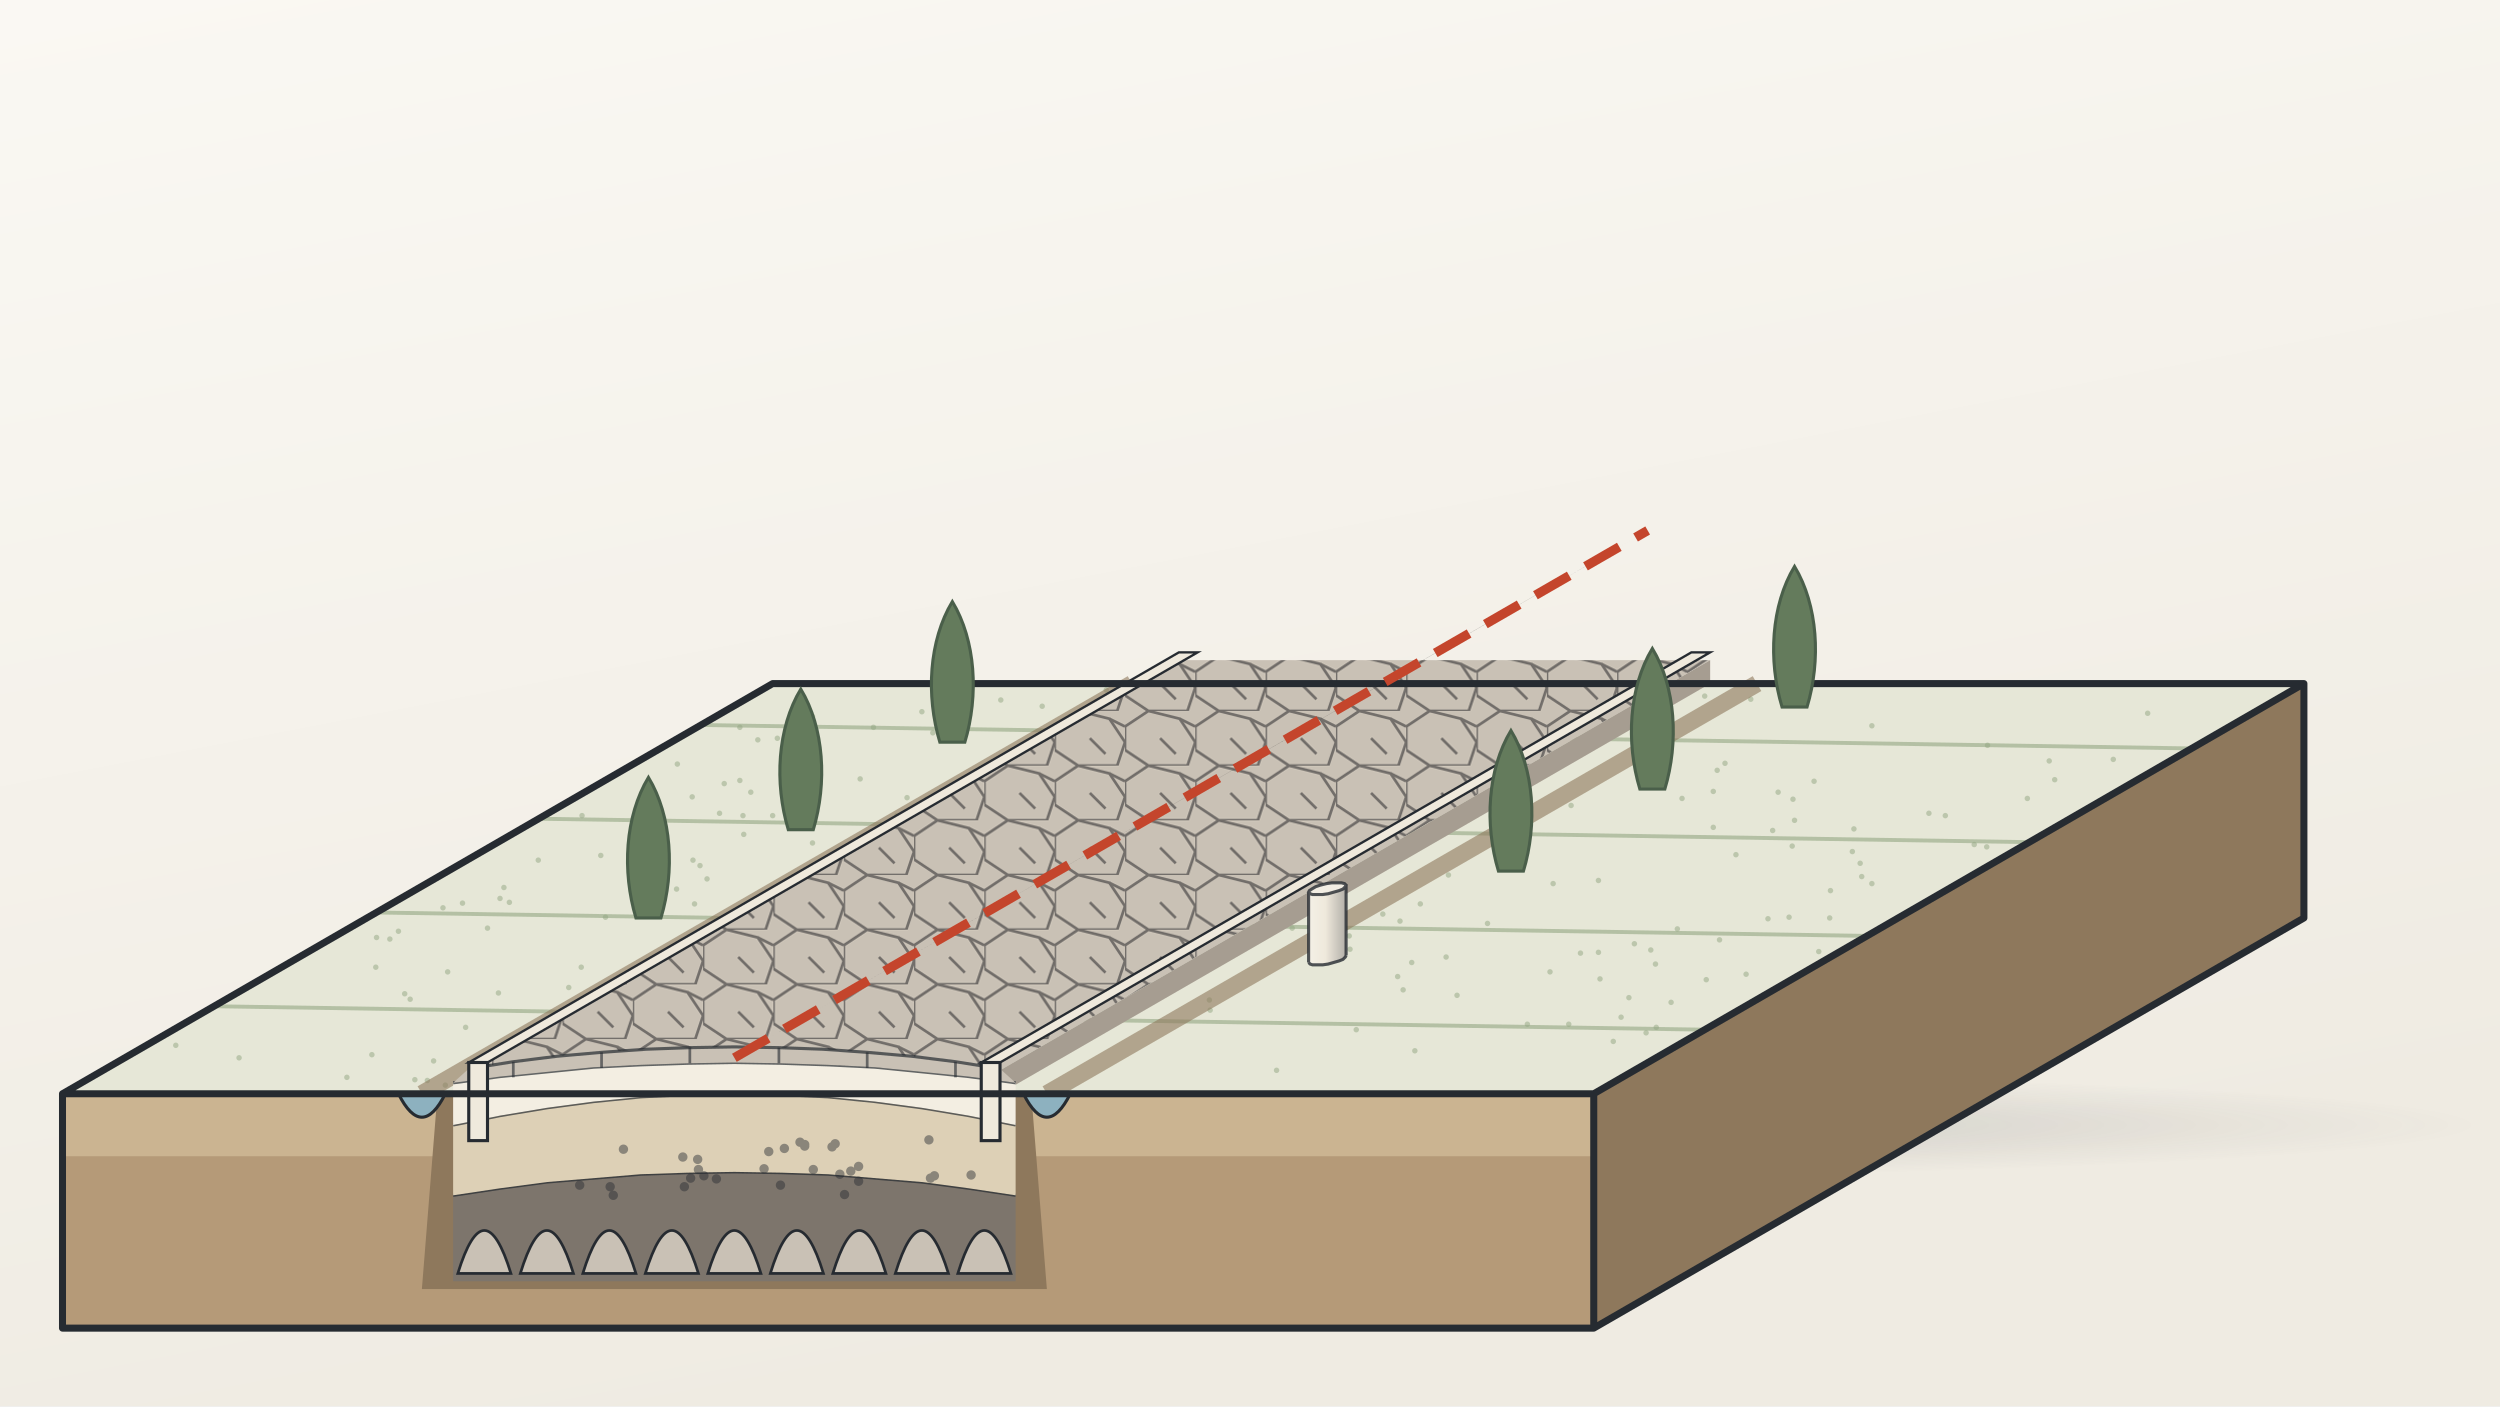
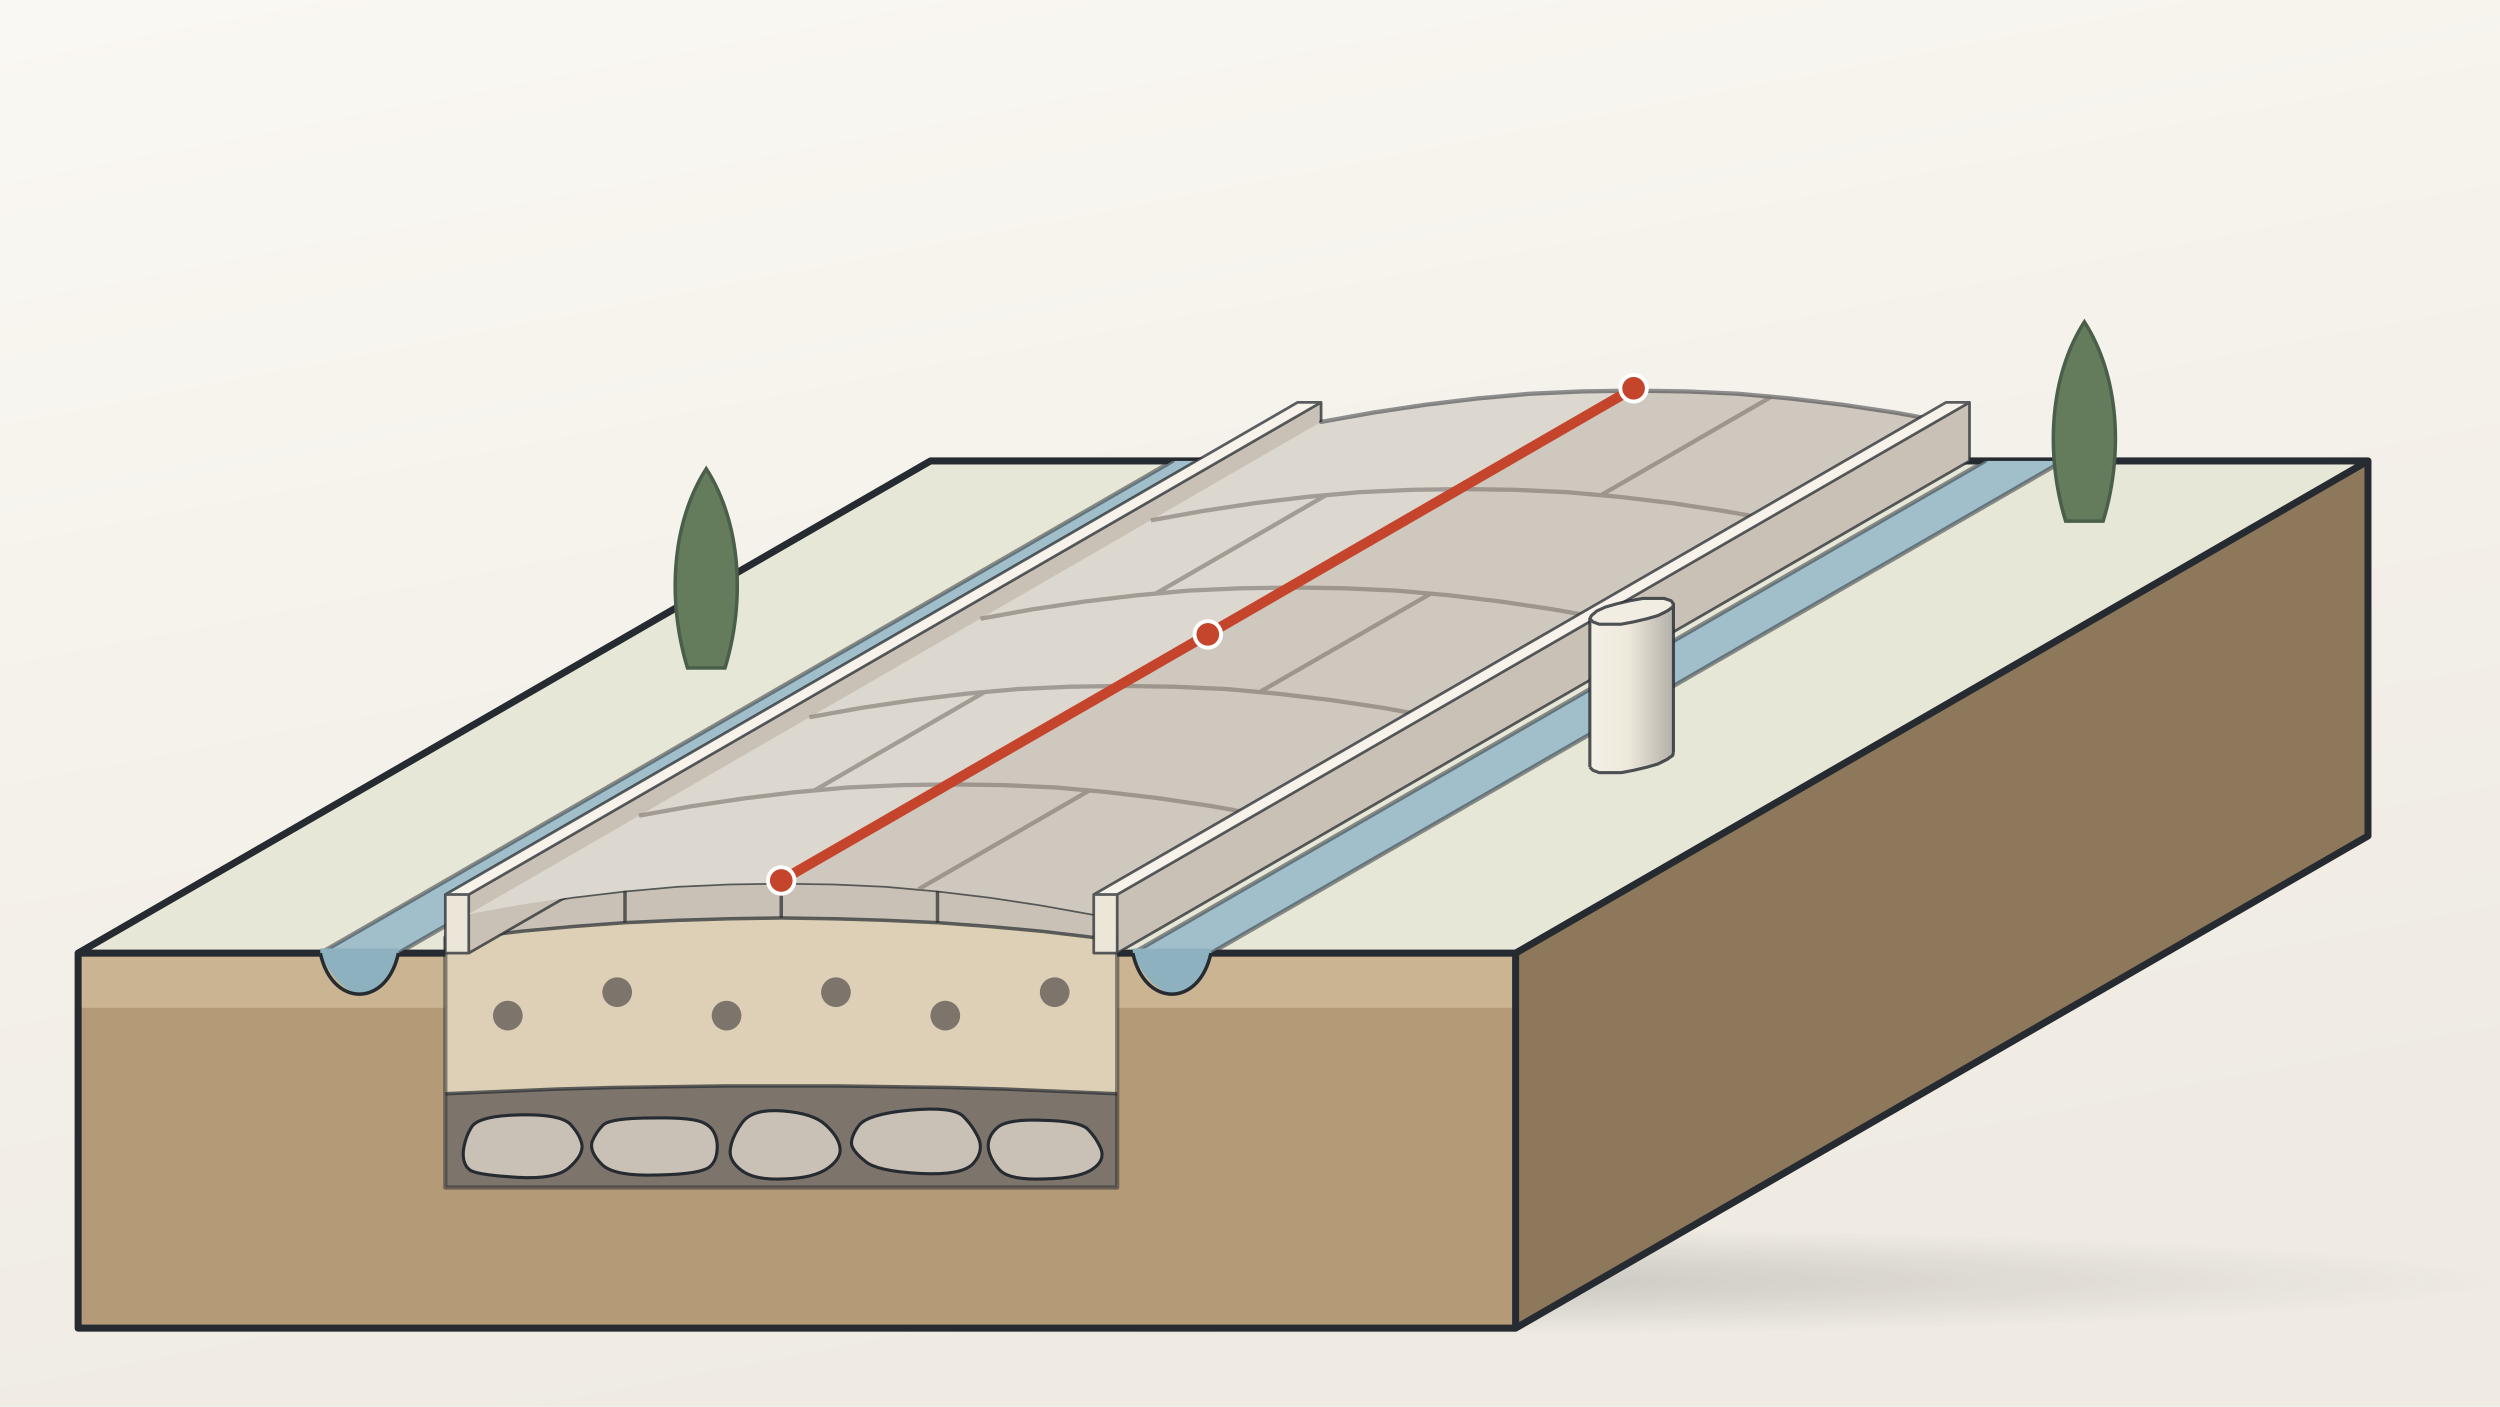
<svg xmlns="http://www.w3.org/2000/svg" viewBox="0 0 320 180">
  <style>.o{fill:none;stroke:#262b31;stroke-width:1.1;stroke-linejoin:round;stroke-linecap:round}.h{fill:none;stroke:#262b31;stroke-opacity:.5;stroke-width:0.55;stroke-linejoin:round;stroke-linecap:round}.hw{fill:none;stroke:#fff;stroke-opacity:.7;stroke-width:0.55;stroke-linejoin:round;stroke-linecap:round}.an{fill:none;stroke:#262b31;stroke-width:0.8;stroke-linecap:round;stroke-linejoin:round}.ah{fill:#262b31}</style>
  <defs>
    <radialGradient id="r1" cx="0.5" cy="0.5" r="0.5">
      <stop offset="0" stop-color="#262b31" stop-opacity="0.2" />
      <stop offset="1" stop-color="#262b31" stop-opacity="0" />
    </radialGradient>
-     <pattern id="p2" width="9" height="7" patternUnits="userSpaceOnUse">
-       <rect width="9" height="7" fill="#c9c1b5" />
-       <path d="M0 2l3-2 4 1 2 3-1 3H3L0 5ZM4.5 3.5l2 2" fill="none" stroke="#736f6b" stroke-width=".35" />
-       <path d="M7 1l2 1" stroke="#736f6b" stroke-width=".35" />
-     </pattern>
-     <linearGradient id="l3" x1="167.5" y1="0" x2="172.26" y2="0" gradientUnits="userSpaceOnUse">
+     <linearGradient id="l2" x1="203.51" y1="0" x2="214.23" y2="0" gradientUnits="userSpaceOnUse">
      <stop offset="0" stop-color="#f4f0e6" />
      <stop offset="0.45" stop-color="#efe9dc" />
      <stop offset="1" stop-color="#b3b0a9" />
    </linearGradient>
-     <linearGradient id="l4" x1="0" y1="0" x2="0.35" y2="1">
+     <linearGradient id="l3" x1="0" y1="0" x2="0.35" y2="1">
      <stop offset="0" stop-color="#faf8f3" />
      <stop offset="1" stop-color="#efebe2" />
    </linearGradient>
  </defs>
-   <rect width="320" height="180" fill="url(#l4)" />
-   <ellipse cx="168" cy="144" rx="150" ry="7" fill="url(#r1)" />
-   <path d="M8 140l90.9-52.5 196 0-90.9 52.5Z" fill="#e6e7d7" />
-   <path d="M104 107.9h0M111.8 93.1h0M88.9 115.7h0M239.6 92.9h0M183.3 104.5h0M189 96.1h0M114.8 104.4h0M167.9 115.5h0M94.5 139h0M157.3 117.3h0M170.2 116.2h0M249 104.4h0M154.8 128h0M174.8 91h0M92.9 130.9h0M97.4 131.9h0M229.7 105h0M138.7 91.1h0M128.7 122.2h0M195.5 131.1h0M98.3 118h0M209.2 120.8h0M132.9 130.7h0M90.8 120.8h0M220.8 97.7h0M173.6 131.8h0M111.9 131.2h0M180.7 123.2h0M270.5 97.2h0M211.3 121.6h0M263 99.8h0M123 90h0M123.6 88.7h0M91.2 125.9h0M117.2 137.2h0M219.3 101.3h0M92.7 100.3h0M153 113.6h0M178.9 101.9h0M254.3 108.4h0M118.6 102.3h0M133.6 116.7h0M133 107h0M131.9 97.4h0M150.8 105.3h0M95.2 123.3h0M172.8 121.5h0M121.4 132h0M181.8 115.7h0M86.6 113.8h0M55.5 135.8h0M74.5 129.3h0M75.9 137.1h0M262.3 97.4h0M210.8 99.2h0M98.1 134.8h0M51 119.2h0M234.3 114h0M219.8 98.6h0M128.1 89.6h0M204.8 125.3h0M104 91.7h0M200.8 131.1h0M85.3 132h0M92.1 104.1h0M94.7 99.9h0M141.6 88.3h0M254.4 95.4h0M90.5 112.5h0M59.2 115.6h0M100.2 100h0M208.5 127.7h0M232.2 100h0M227.6 101.4h0M117 130.2h0M65.2 115.5h0M53.1 138.2h0M76.9 109.5h0M138.2 120h0M177 117h0M187 92.6h0M174.9 104.1h0M179.2 117.9h0M232.8 121.8h0M98.4 125.6h0M154.2 97.3h0M106.2 126.5h0M165.4 118.8h0M212 131.5h0M138.6 128.3h0M259.5 102.2h0M146.9 122.4h0M111.5 108.8h0M207.5 130.2h0M30.6 135.4h0M229.4 108.3h0M74.4 123.8h0M95.1 104.4h0M57 138.9h0M140.3 94h0M198.4 124.4h0M218.2 89.1h0M56.7 116.2h0M134.7 132h0M94.7 121h0M157.2 99.7h0M122 121.5h0M140.8 119.6h0M215.3 102.2h0M133.4 90.4h0M129.9 107.5h0M204.6 121.9h0M246.9 104.1h0M99.9 113.3h0M102.7 126h0M52.5 127.9h0M64.5 113.6h0M222.2 109.4h0M148.7 102h0M44.4 137.9h0M164.6 99.7h0M274.9 91.3h0M211.9 94h0M77.2 128h0M170.8 88.5h0M226.9 106.3h0M110.1 99.7h0M201.1 103.1h0M78.8 128.4h0M136.2 93.3h0M119.4 93.8h0M118 91.1h0M178.9 94.3h0M97 94.7h0M219.3 105.9h0M89.5 129.1h0M186.5 127.4h0M214.7 118.9h0M144.6 121.5h0M72.8 126.4h0M57.3 124.4h0M213.9 128.3h0M185.1 90.3h0M170.1 119.4h0M141.4 127.1h0M204.6 112.7h0M125 116.9h0M141.2 108.5h0M154.9 129.3h0M145.3 96h0M89 128.4h0M189.2 99.3h0M218.4 125.4h0M175.3 110.3h0M113.6 137.8h0M129.6 106.8h0M202.3 122h0M77.5 117.4h0M239.6 113.1h0M137.7 109.3h0M154.1 113.8h0M86.7 97.8h0M158.6 105.4h0M226.3 117.6h0M115.4 130.9h0M175.6 99.6h0M47.6 135h0M229 117.4h0M62.4 118.8h0M210.7 132.2h0M64 115h0M190.5 91h0M48.2 120h0M237.1 109h0M124.3 126.9h0M88.7 110.1h0M169.8 112.2h0M134.1 106.6h0M89.9 127h0M238.1 110.5h0M185.1 122.5h0M48.1 123.8h0M198.8 113.1h0M54.7 138.3h0M111.4 123.3h0M96.1 101.4h0M237.3 106.1h0M148.4 102.6h0M136.2 115.4h0M220.1 120.3h0M139.1 108.4h0M116.1 102.1h0M181.1 134.5h0M192.2 102.8h0M158.6 92.8h0M134.4 104.3h0M118.5 123.3h0M172.7 119.8h0M98.9 104.4h0M234.2 117.5h0M163.4 137h0M128.9 114.1h0M59.6 131.5h0M148.9 101.5h0M89.9 124.4h0M94.7 93.1h0M51.8 127.2h0M224.1 89.5h0M22.5 133.8h0M154.9 96.6h0M88.6 102h0M67.1 133h0M179.6 126.7h0M85.3 111.9h0M76.4 137.4h0M89.6 110.8h0M143.8 126.5h0M63.8 127.1h0M148.9 124.3h0M206.5 133.3h0M68.9 110.1h0M223.5 124.7h0M109 121.9h0M166.4 93.3h0M213.5 90.1h0M95.2 106.8h0M114.8 126h0M154.1 119.5h0M119 118.3h0M229.5 102.3h0M190.4 118.2h0M74.5 104.4h0M178.9 125h0M99.5 94.5h0M49.9 120.2h0M185.4 112h0M238.3 112.2h0M252.7 108.1h0M211.9 123.4h0M99.4 126.1h0" stroke="#93a782" stroke-width="0.7" stroke-linecap="round" fill="none" stroke-opacity="0.5" />
-   <path d="M27.5 128.8l190.8 3" stroke="#93a782" stroke-width="0.5" stroke-opacity="0.6" />
-   <path d="M48.3 116.8l190.8 3" stroke="#93a782" stroke-width="0.5" stroke-opacity="0.6" />
-   <path d="M69.1 104.8l190.8 3" stroke="#93a782" stroke-width="0.5" stroke-opacity="0.6" />
-   <path d="M89.8 92.8l190.8 3" stroke="#93a782" stroke-width="0.5" stroke-opacity="0.6" />
-   <path d="M54 140l90.9-52.5" stroke="#8e785c" stroke-width="2.2" stroke-opacity="0.6" />
-   <path d="M134 140l90.9-52.5" stroke="#8e785c" stroke-width="2.2" stroke-opacity="0.6" />
-   <path d="M60 137l90.9-52.5 68 0-90.9 52.5Z" fill="url(#p2)" />
-   <path d="M128 137l90.9-52.5 0 3-90.9 52.5Z" fill="#a69d91" />
-   <path d="M60 136l90.9-52.5 2.4 0-90.9 52.5Z" fill="#efe9dc" stroke="#262b31" stroke-width="0.3" />
-   <path d="M125.6 136l90.9-52.5 2.4 0-90.9 52.5Z" fill="#efe9dc" stroke="#262b31" stroke-width="0.3" />
-   <path d="M8 140l196 0 0 30-196 0Z" fill="#cbb491" />
-   <path d="M204 140l90.9-52.5 0 30-90.9 52.5Z" fill="#8e785c" />
-   <path d="M8 148l196 0 0 22-196 0Z" fill="#b59a78" />
-   <path d="M56 140l76 0 2 25-80 0Z" fill="#8e785c" />
-   <path d="M58 153l6-.9 6-.8 6-.5 6-.5 6-.2 6-.1 6 .1 6 .2 6 .5 6 .5 6 .8 6 .9 0 11-6 0-6 0-6 0-6 0-6 0-6 0-6 0-6 0-6 0-6 0-6 0-6 0Z" fill="#7d756c" />
-   <path d="M58.6 163q3.4-11 6.8 0zM66.6 163q3.4-11 6.8 0zM74.6 163q3.4-11 6.8 0zM82.6 163q3.4-11 6.8 0zM90.6 163q3.4-11 6.8 0zM98.6 163q3.4-11 6.8 0zM106.6 163q3.4-11 6.8 0zM114.6 163q3.4-11 6.8 0zM122.6 163q3.4-11 6.8 0z" fill="#c9c1b5" stroke="#262b31" stroke-width="0.35" />
-   <path d="M58 153l6-.9 6-.8 6-.5 6-.5 6-.2 6-.1 6 .1 6 .2 6 .5 6 .5 6 .8 6 .9" stroke="#262b31" stroke-width="0.4" stroke-opacity="0.7" fill="none" />
-   <path d="M58 144l6-1.2 6-1 6-.8 6-.6 6-.3 6-.1 6 .1 6 .3 6 .6 6 .8 6 1 6 1.2 0 9-6-.9-6-.8-6-.5-6-.5-6-.2-6-.1-6 .1-6 .2-6 .5-6 .5-6 .8-6 .9Z" fill="#ddd0b6" />
-   <path d="M87.4 148.1h0M107.5 150.3h0M79.8 147.1h0M109.9 149.3h0M88.4 150.8h0M98.4 147.4h0M119.6 150.5h0M89.3 148.4h0M124.3 150.4h0M119.1 150.8h0M103 146.5h0M109.9 151.2h0M78.5 153h0M90.1 150.5h0M97.8 149.6h0M102.4 146.2h0M74.2 151.7h0M108.1 152.9h0M104.1 149.7h0M118.9 145.9h0M78.1 151.9h0M100.4 147h0M103 146.7h0M89.4 149.7h0M99.9 151.7h0M91.7 150.9h0M87.6 151.9h0M106.5 146.8h0M106.9 146.4h0M108.9 149.9h0" stroke="#262b31" stroke-width="1.2" stroke-linecap="round" fill="none" stroke-opacity="0.45" />
-   <path d="M58 144l6-1.2 6-1 6-.8 6-.6 6-.3 6-.1 6 .1 6 .3 6 .6 6 .8 6 1 6 1.2" stroke="#262b31" stroke-width="0.4" stroke-opacity="0.7" fill="none" />
-   <path d="M58 138.6l6-.8 6-.6 6-.6 6-.3 6-.2 6-.1 6 .1 6 .2 6 .3 6 .6 6 .6 6 .8 0 5.4-6-1.2-6-1-6-.8-6-.6-6-.3-6-.1-6 .1-6 .3-6 .6-6 .8-6 1-6 1.2Z" fill="#f3eee2" />
-   <path d="M58 138.6l6-.8 6-.6 6-.6 6-.3 6-.2 6-.1 6 .1 6 .2 6 .3 6 .6 6 .6 6 .8" stroke="#262b31" stroke-width="0.4" stroke-opacity="0.7" fill="none" />
-   <path d="M60 136.8l5.7-.9 5.6-.7 5.7-.5 5.7-.4 5.6-.2 5.7-.1 5.7 .1 5.6 .2 5.7 .4 5.7 .5 5.6 .7 5.7 .9 2 1.8-6-.8-6-.6-6-.6-6-.3-6-.2-6-.1-6 .1-6 .2-6 .3-6 .6-6 .6-6 .8Z" fill="#c9c1b5" />
-   <path d="M65.7 135.9l0 2M77 134.7l0 2M88.3 134.1l0 2M99.7 134.1l0 2M111 134.7l0 2M122.3 135.9l0 2" stroke="#262b31" stroke-width="0.35" stroke-opacity="0.6" />
-   <path d="M60 136.8l5.7-.9 5.6-.7 5.7-.5 5.7-.4 5.6-.2 5.7-.1 5.7 .1 5.6 .2 5.7 .4 5.7 .5 5.6 .7 5.7 .9" stroke="#262b31" stroke-width="0.4" stroke-opacity="0.7" fill="none" />
-   <path d="M60 136h2.4v10h-2.4Z" fill="#efe9dc" stroke="#262b31" stroke-width="0.4" />
-   <path d="M125.6 136h2.4v10h-2.4Z" fill="#efe9dc" stroke="#262b31" stroke-width="0.4" />
-   <path d="M51 140q3 6 6 0Z" fill="#8db1bf" stroke="#262b31" stroke-width="0.4" />
-   <path d="M131 140q3 6 6 0Z" fill="#8db1bf" stroke="#262b31" stroke-width="0.4" />
-   <path d="M8 140l196 0 0 30-196 0ZM8 140l90.9-52.5 196 0-90.9 52.5ZM294.9 87.5l0 30-90.9 52.5" class="o" style="stroke-width:0.9" />
-   <path d="M94 135.4l90.9-52.5 26-15" stroke="#c4452c" stroke-width="1.2" stroke-dasharray="5 2.4" />
-   <path d="M167.5 114.2l4.8-.9 0 9-.1 .2-.3 .3-.5 .2-.7 .2-.7 .2-.7 .1-.7 0-.6 0-.3-.1-.2-.2Z" fill="url(#l3)" />
-   <path d="M171.9 113.8l.3-.3 .1-.2-.2-.2-.4-.1-.5 0-.7 0-.7 .1-.8 .2-.6 .2-.5 .3-.3 .2-.1 .2 .2 .2 .3 .1 .6 0 .7 0 .7-.1 .7-.2 .7-.2Z" fill="#f2ede3" />
-   <path d="M171.9 113.8l.3-.3 .1-.2-.2-.2-.4-.1-.5 0-.7 0-.7 .1-.8 .2-.6 .2-.5 .3-.3 .2-.1 .2 .2 .2 .3 .1 .6 0 .7 0 .7-.1 .7-.2 .7-.2ZM167.5 114.2l0 9M172.3 113.3l0 9M172.3 122.3l-.1 .2-.3 .3-.5 .2-.7 .2-.7 .2-.7 .1-.7 0-.6 0-.3-.1-.2-.2" stroke="#262b31" stroke-width="0.4" stroke-opacity="0.8" fill="none" />
-   <path d="M121.9 77c3 5 3.4 12 1.6 18h-3.2c-1.8-6-1.4-13 1.6-18Z" fill="#647b5c" stroke="#4a5f4a" stroke-width="0.4" />
-   <path d="M102.5 88.2c3 5 3.4 12 1.6 18h-3.2c-1.8-6-1.4-13 1.6-18Z" fill="#647b5c" stroke="#4a5f4a" stroke-width="0.4" />
-   <path d="M83 99.5c3 5 3.4 12 1.6 18h-3.2c-1.8-6-1.4-13 1.6-18Z" fill="#647b5c" stroke="#4a5f4a" stroke-width="0.4" />
-   <path d="M229.7 72.5c3 5 3.4 12 1.6 18h-3.2c-1.8-6-1.4-13 1.6-18Z" fill="#647b5c" stroke="#4a5f4a" stroke-width="0.4" />
-   <path d="M211.5 83c3 5 3.4 12 1.6 18h-3.2c-1.8-6-1.4-13 1.6-18Z" fill="#647b5c" stroke="#4a5f4a" stroke-width="0.4" />
-   <path d="M193.4 93.5c3 5 3.4 12 1.6 18h-3.2c-1.8-6-1.4-13 1.6-18Z" fill="#647b5c" stroke="#4a5f4a" stroke-width="0.4" />
+   <rect width="320" height="180" fill="url(#l3)" />
+   <ellipse cx="170" cy="164" rx="150" ry="7" fill="url(#r1)" />
+   <path d="M10 122l109.1-63 184 0-109.1 63Z" fill="#e6e7d7" />
+   <path d="M10 122l184 0 0 48-184 0Z" fill="#b59a78" />
+   <path d="M10 122l184 0 0 7-184 0Z" fill="#cbb491" />
+   <path d="M194 122l109.1-63 0 48-109.1 63Z" fill="#8e785c" />
+   <path d="M10 122l184 0 0 48-184 0ZM10 122l109.1-63 184 0-109.1 63ZM303.1 59l0 48-109.1 63" class="o" style="stroke-width:0.9" />
+   <path d="M41 122l109.1-63 10 0-109.1 63Z" fill="#a0bfca" />
+   <path d="M41 122l109.1-63M51 122l109.1-63" class="h" />
+   <path d="M145 122l109.1-63 10 0-109.1 63Z" fill="#a0bfca" />
+   <path d="M145 122l109.1-63M155 122l109.1-63" class="h" />
+   <path d="M57 140l7.2-.3 7.1-.3 7.2-.2 7.2-.1 7.1-.1 7.2 0 7.2 0 7.1 .1 7.2 .1 7.2 .2 7.1 .3 7.2 .3 0 12-86 0Z" fill="#7d756c" />
+   <path d="M57 120l7.2-.8 7.1-.6 7.2-.5 7.2-.3 7.1-.2 7.2-.1 7.2 .1 7.1 .2 7.2 .3 7.2 .5 7.1 .6 7.2 .8 0 20-7.2-.3-7.1-.3-7.2-.2-7.2-.1-7.1-.1-7.2 0-7.2 0-7.1 .1-7.2 .1-7.2 .2-7.1 .3-7.2 .3Z" fill="#ddd0b6" />
+   <path d="M60.2 149.8Q61.2 150.4 66.2 150.7Q71.2 151 72.9 149.4Q74.6 147.9 74.5 146.6Q74.3 145.3 73 143.9Q71.7 142.6 66.6 142.7Q61.4 142.8 60.4 144.2Q59.5 145.6 59.3 147.4Q59.2 149.1 60.2 149.8Z" fill="#c9c1b5" stroke="#262b31" stroke-width="0.4" />
+   <path d="M77 149Q78.5 150.6 84.2 150.4Q89.8 150.3 90.9 149.3Q91.9 148.4 91.8 146.4Q91.6 144.5 90.2 143.8Q88.9 143 83.5 143.1Q78.2 143.1 77.2 144Q76.3 144.9 75.8 146.1Q75.4 147.4 77 149Z" fill="#c9c1b5" stroke="#262b31" stroke-width="0.4" />
+   <path d="M94.9 149.8Q96.6 151.1 100.4 150.9Q104.2 150.8 106 149.5Q107.8 148.2 107.5 146.8Q107.3 145.5 105.7 144Q104.1 142.5 100.2 142.2Q96.3 141.9 95 143.7Q93.7 145.5 93.5 147Q93.2 148.5 94.9 149.8Z" fill="#c9c1b5" stroke="#262b31" stroke-width="0.4" />
+   <path d="M110.7 148.6Q112.1 149.9 117.7 150.2Q123.2 150.5 124.6 148.9Q125.9 147.4 125.3 145.8Q124.6 144.2 123.3 142.9Q122 141.6 116.5 142.1Q111 142.6 109.9 144.1Q108.9 145.5 109 146.5Q109.2 147.4 110.7 148.6Z" fill="#c9c1b5" stroke="#262b31" stroke-width="0.4" />
+   <path d="M128 149.8Q129.3 151.1 133.8 150.9Q138.3 150.8 139.9 149.6Q141.5 148.5 140.9 147Q140.3 145.6 139.2 144.5Q138.1 143.5 133.6 143.4Q129 143.2 127.7 144.3Q126.4 145.4 126.5 146.9Q126.7 148.4 128 149.8Z" fill="#c9c1b5" stroke="#262b31" stroke-width="0.4" />
+   <circle cx="65" cy="130" r="1.9" fill="#7d756c" />
+   <circle cx="79" cy="127" r="1.9" fill="#7d756c" />
+   <circle cx="93" cy="130" r="1.9" fill="#7d756c" />
+   <circle cx="107" cy="127" r="1.9" fill="#7d756c" />
+   <circle cx="121" cy="130" r="1.9" fill="#7d756c" />
+   <circle cx="135" cy="127" r="1.9" fill="#7d756c" />
+   <path d="M60 117l6.7-1.2 6.6-1 6.7-.8 6.7-.6 6.6-.3 6.7-.1 6.7 .1 6.6 .3 6.7 .6 6.7 .8 6.6 1 6.7 1.2 0 3-6.7-.8-6.6-.6-6.7-.5-6.7-.3-6.6-.2-6.7-.1-6.7 .1-6.6 .2-6.7 .3-6.7 .5-6.6 .6-6.7 .8Z" fill="#c9c1b5" />
+   <path d="M80 114l0 4.1M100 113l0 4.5M120 114l0 4.1" stroke="#262b31" stroke-width="0.45" stroke-opacity="0.7" />
+   <path d="M57 140l7.2-.3 7.1-.3 7.2-.2 7.2-.1 7.1-.1 7.2 0 7.2 0 7.1 .1 7.2 .1 7.2 .2 7.1 .3 7.2 .3M60 120l6.7-.8 6.6-.6 6.7-.5 6.7-.3 6.6-.2 6.7-.1 6.7 .1 6.6 .2 6.7 .3 6.7 .5 6.6 .6 6.7 .8M60 117l6.7-1.2 6.6-1 6.7-.8 6.7-.6 6.6-.3 6.7-.1 6.7 .1 6.6 .3 6.7 .6 6.7 .8 6.6 1 6.7 1.2" stroke="#262b31" stroke-width="0.45" stroke-opacity="0.7" fill="none" />
+   <path d="M57 120l0 32 86 0 0-32" class="h" />
+   <path d="M57 114.5l3 0 0 7.5-3 0Z" fill="#ece6d8" />
+   <path d="M57 114.5l109.1-63 3 0-109.1 63Z" fill="#f7f3ea" />
+   <path d="M60 114.5l109.1-63 0 7.5-109.1 63Z" fill="#c9c1b5" />
+   <path d="M57 114.5l3 0 0 7.5-3 0ZM57 114.5l109.1-63 3 0-109.1 63M169.1 59l-109.1 63M169.1 51.5l0 7.5" stroke="#262b31" stroke-width="0.35" stroke-opacity="0.75" fill="none" stroke-linejoin="round" />
+   <path d="M60 117l6.7-1.2 6.6-1 6.7-.8 6.7-.6 6.6-.3 6.7-.1 109.1-63-6.6 .1-6.7 .3-6.7 .6-6.6 .8-6.7 1-6.7 1.2Z" fill="#dcd7cf" />
+   <path d="M100 113l6.7 .1 6.6 .3 6.7 .6 6.7 .8 6.6 1 6.7 1.2 109.1-63-6.6-1.2-6.7-1-6.7-.8-6.6-.6-6.7-.3-6.7-.1Z" fill="#cfc8be" />
+   <path d="M169.1 54l6.7-1.2 6.7-1 6.6-.8 6.7-.6 6.7-.3 6.6-.1 6.7 .1 6.7 .3 6.6 .6 6.7 .8 6.7 1 6.6 1.2" class="h" />
+   <path d="M81.8 104.4l6.7-1.2 6.7-1 6.6-.8 6.7-.6 6.7-.3 6.6-.1 6.7 .1 6.7 .3 6.6 .6 6.7 .8 6.7 1 6.6 1.2M103.6 91.8l6.7-1.2 6.7-1 6.6-.8 6.7-.6 6.7-.3 6.6-.1 6.7 .1 6.7 .3 6.6 .6 6.7 .8 6.7 1 6.6 1.2M125.5 79.2l6.6-1.2 6.7-1 6.7-.8 6.6-.6 6.7-.3 6.7-.1 6.6 .1 6.7 .3 6.7 .6 6.6 .8 6.7 1 6.7 1.2M147.3 66.6l6.7-1.2 6.6-1 6.7-.8 6.7-.6 6.6-.3 6.7-.1 6.7 .1 6.6 .3 6.7 .6 6.7 .8 6.6 1 6.7 1.2M117.6 113.8l21.8-12.6M104.2 101.2l21.8-12.6M161.2 88.6l21.9-12.6M147.9 76l21.8-12.6M204.9 63.4l21.8-12.6" stroke="#7d756c" stroke-width="0.55" stroke-opacity="0.6" fill="none" stroke-linejoin="round" />
+   <path d="M100 112.7l54.6-31.5 54.5-31.5" stroke="#c4452c" stroke-width="1.3" />
+   <circle cx="100" cy="112.7" r="1.7" fill="#c4452c" stroke="#ffffff" stroke-width="0.5" />
+   <circle cx="154.6" cy="81.2" r="1.7" fill="#c4452c" stroke="#ffffff" stroke-width="0.5" />
+   <circle cx="209.1" cy="49.7" r="1.7" fill="#c4452c" stroke="#ffffff" stroke-width="0.5" />
+   <path d="M140 114.5l3 0 0 7.5-3 0Z" fill="#ece6d8" />
+   <path d="M140 114.5l109.1-63 3 0-109.1 63Z" fill="#f7f3ea" />
+   <path d="M143 114.5l109.1-63 0 7.5-109.1 63Z" fill="#c9c1b5" />
+   <path d="M140 114.5l3 0 0 7.5-3 0ZM140 114.5l109.1-63 3 0-109.1 63M252.1 59l-109.1 63M252.1 51.5l0 7.5" stroke="#262b31" stroke-width="0.35" stroke-opacity="0.75" fill="none" stroke-linejoin="round" />
+   <path d="M41 121.4h10v.6c-1.5 7-7 7-10 0Z" fill="#8db1bf" />
+   <path d="M41 122c1.5 7 8.5 7 10 0" stroke="#262b31" stroke-width="0.45" fill="none" />
+   <path d="M145 121.4h10v.6c-1.5 7-7 7-10 0Z" fill="#8db1bf" />
+   <path d="M145 122c1.5 7 8.5 7 10 0" stroke="#262b31" stroke-width="0.45" fill="none" />
+   <path d="M266.8 41.2c4.5 7 5 17 2.4 25.5h-4.8c-2.6-8.5-2.1-18.5 2.4-25.5Z" fill="#647b5c" stroke="#4a5f4a" stroke-width="0.45" />
+   <path d="M90.4 60c4.5 7 5 17 2.4 25.5h-4.8c-2.6-8.5-2.1-18.5 2.4-25.5Z" fill="#647b5c" stroke="#4a5f4a" stroke-width="0.45" />
+   <path d="M203.5 79.2l10.7-1.9 0 19-.1 .4-.7 .5-1.2 .6-1.4 .4-1.7 .4-1.6 .3-1.6 0-1.2 0-.8-.3-.4-.4Z" fill="url(#l2)" />
+   <path d="M213.4 78.2l.7-.5 .1-.4-.3-.4-.9-.3-1.2 0-1.5 0-1.7 .3-1.7 .4-1.4 .4-1.1 .5-.7 .6-.2 .4 .4 .4 .8 .3 1.2 0 1.6 0 1.6-.3 1.7-.4 1.4-.4Z" fill="#f2ede3" />
+   <path d="M213.4 78.2l.7-.5 .1-.4-.3-.4-.9-.3-1.2 0-1.5 0-1.7 .3-1.7 .4-1.4 .4-1.1 .5-.7 .6-.2 .4 .4 .4 .8 .3 1.2 0 1.6 0 1.6-.3 1.7-.4 1.4-.4ZM203.5 79.2l0 19M214.2 77.3l0 19M214.2 96.3l-.1 .4-.7 .5-1.2 .6-1.4 .4-1.7 .4-1.6 .3-1.6 0-1.2 0-.8-.3-.4-.4" stroke="#262b31" stroke-width="0.4" stroke-opacity="0.8" fill="none" />
</svg>
